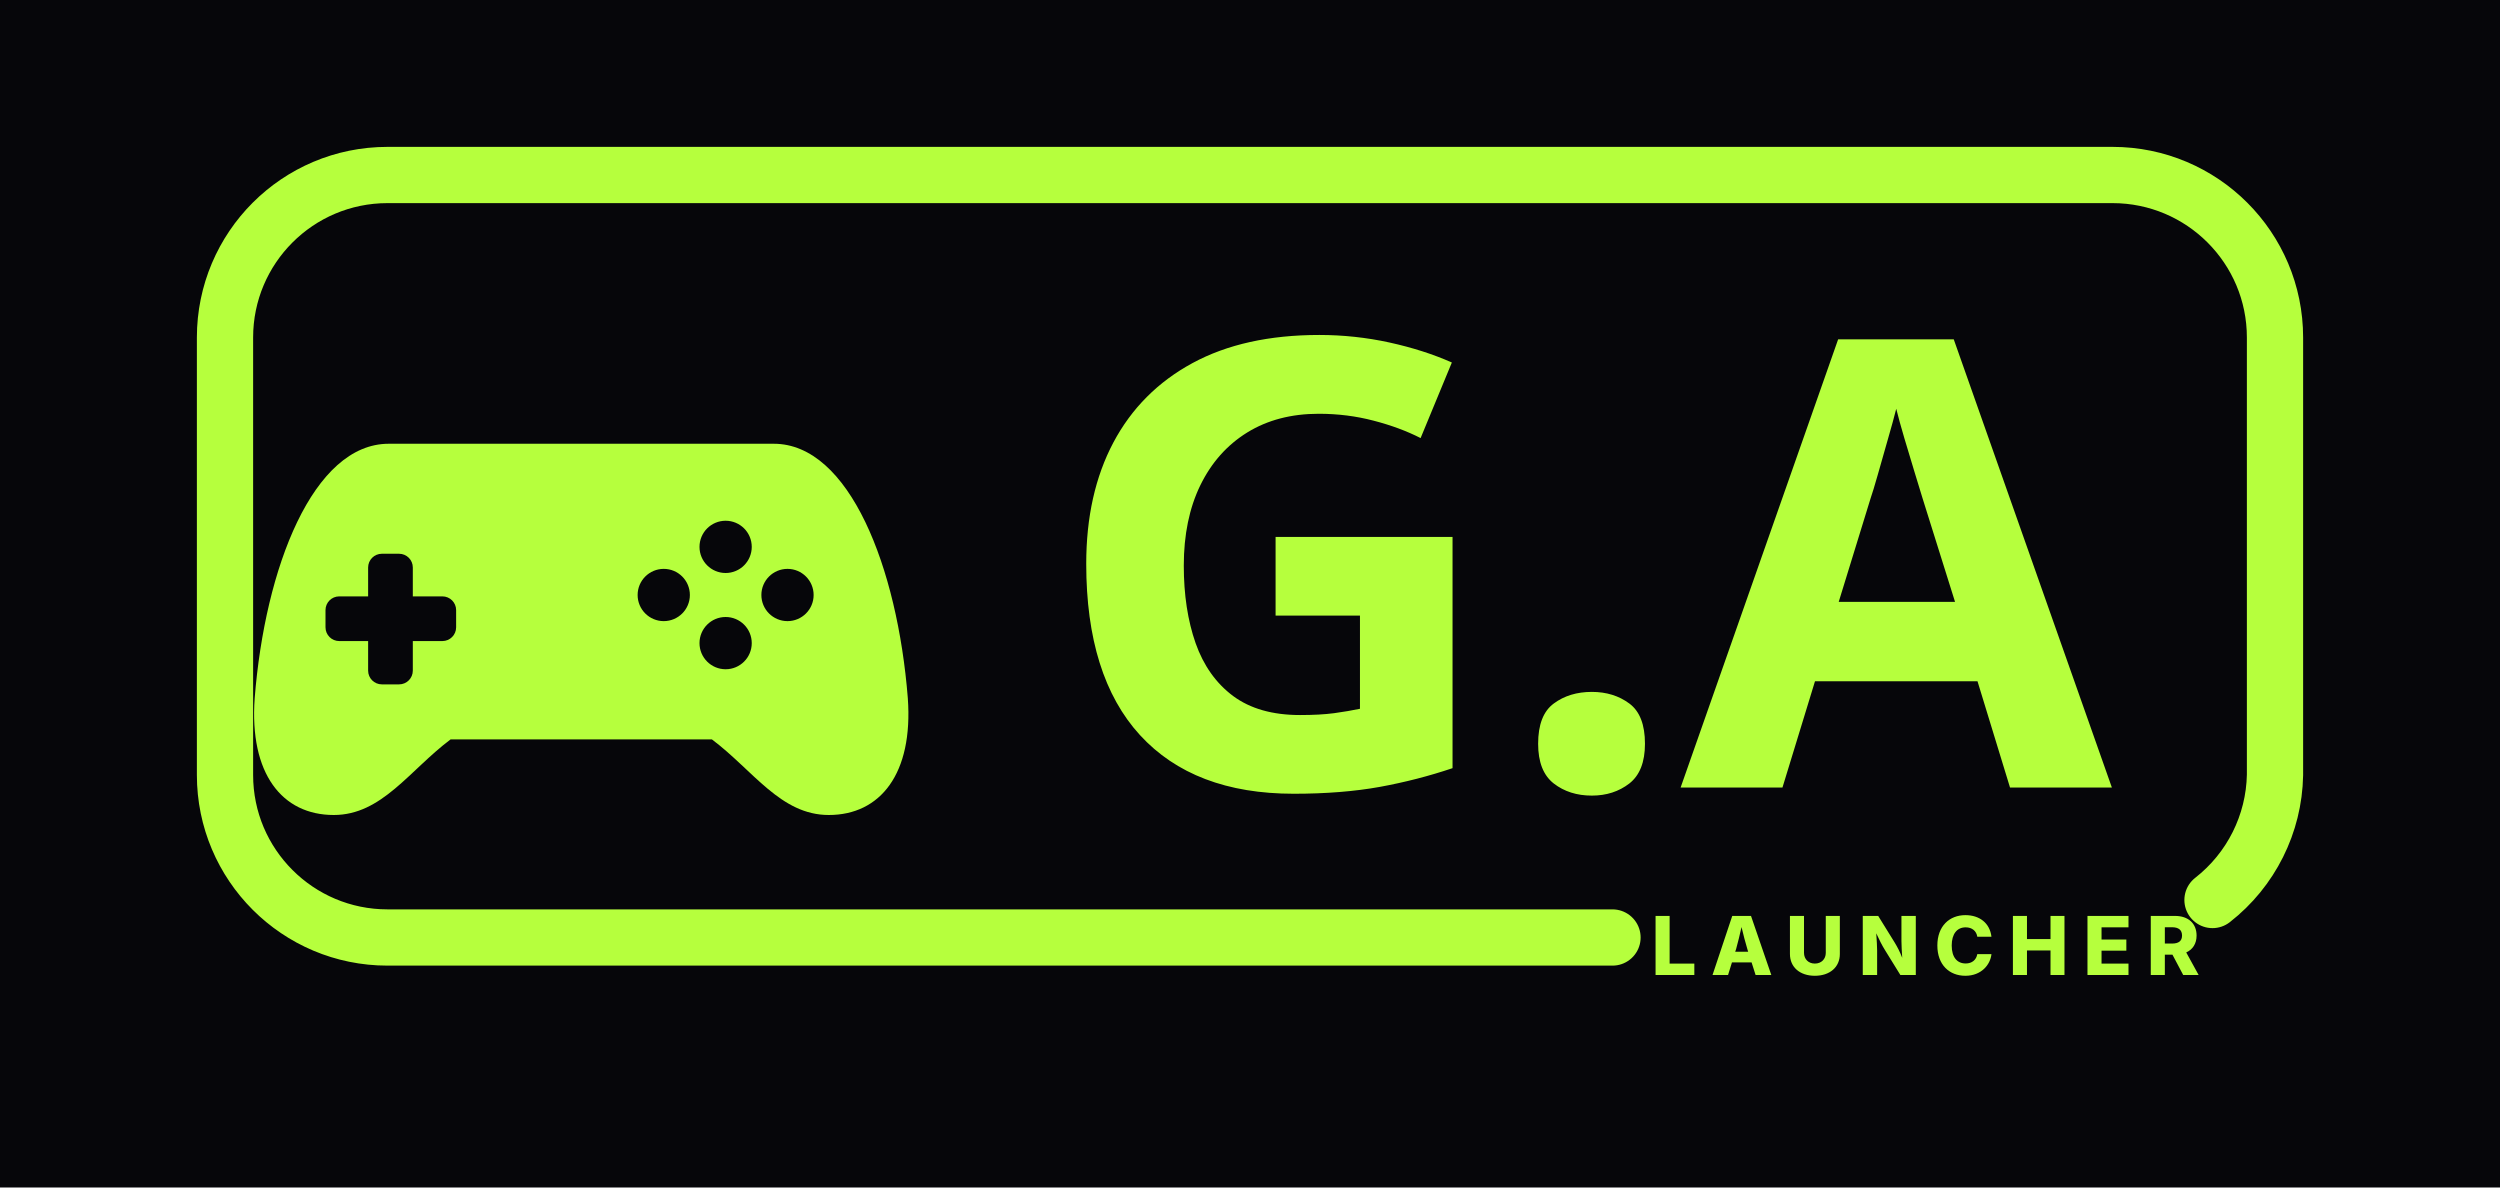
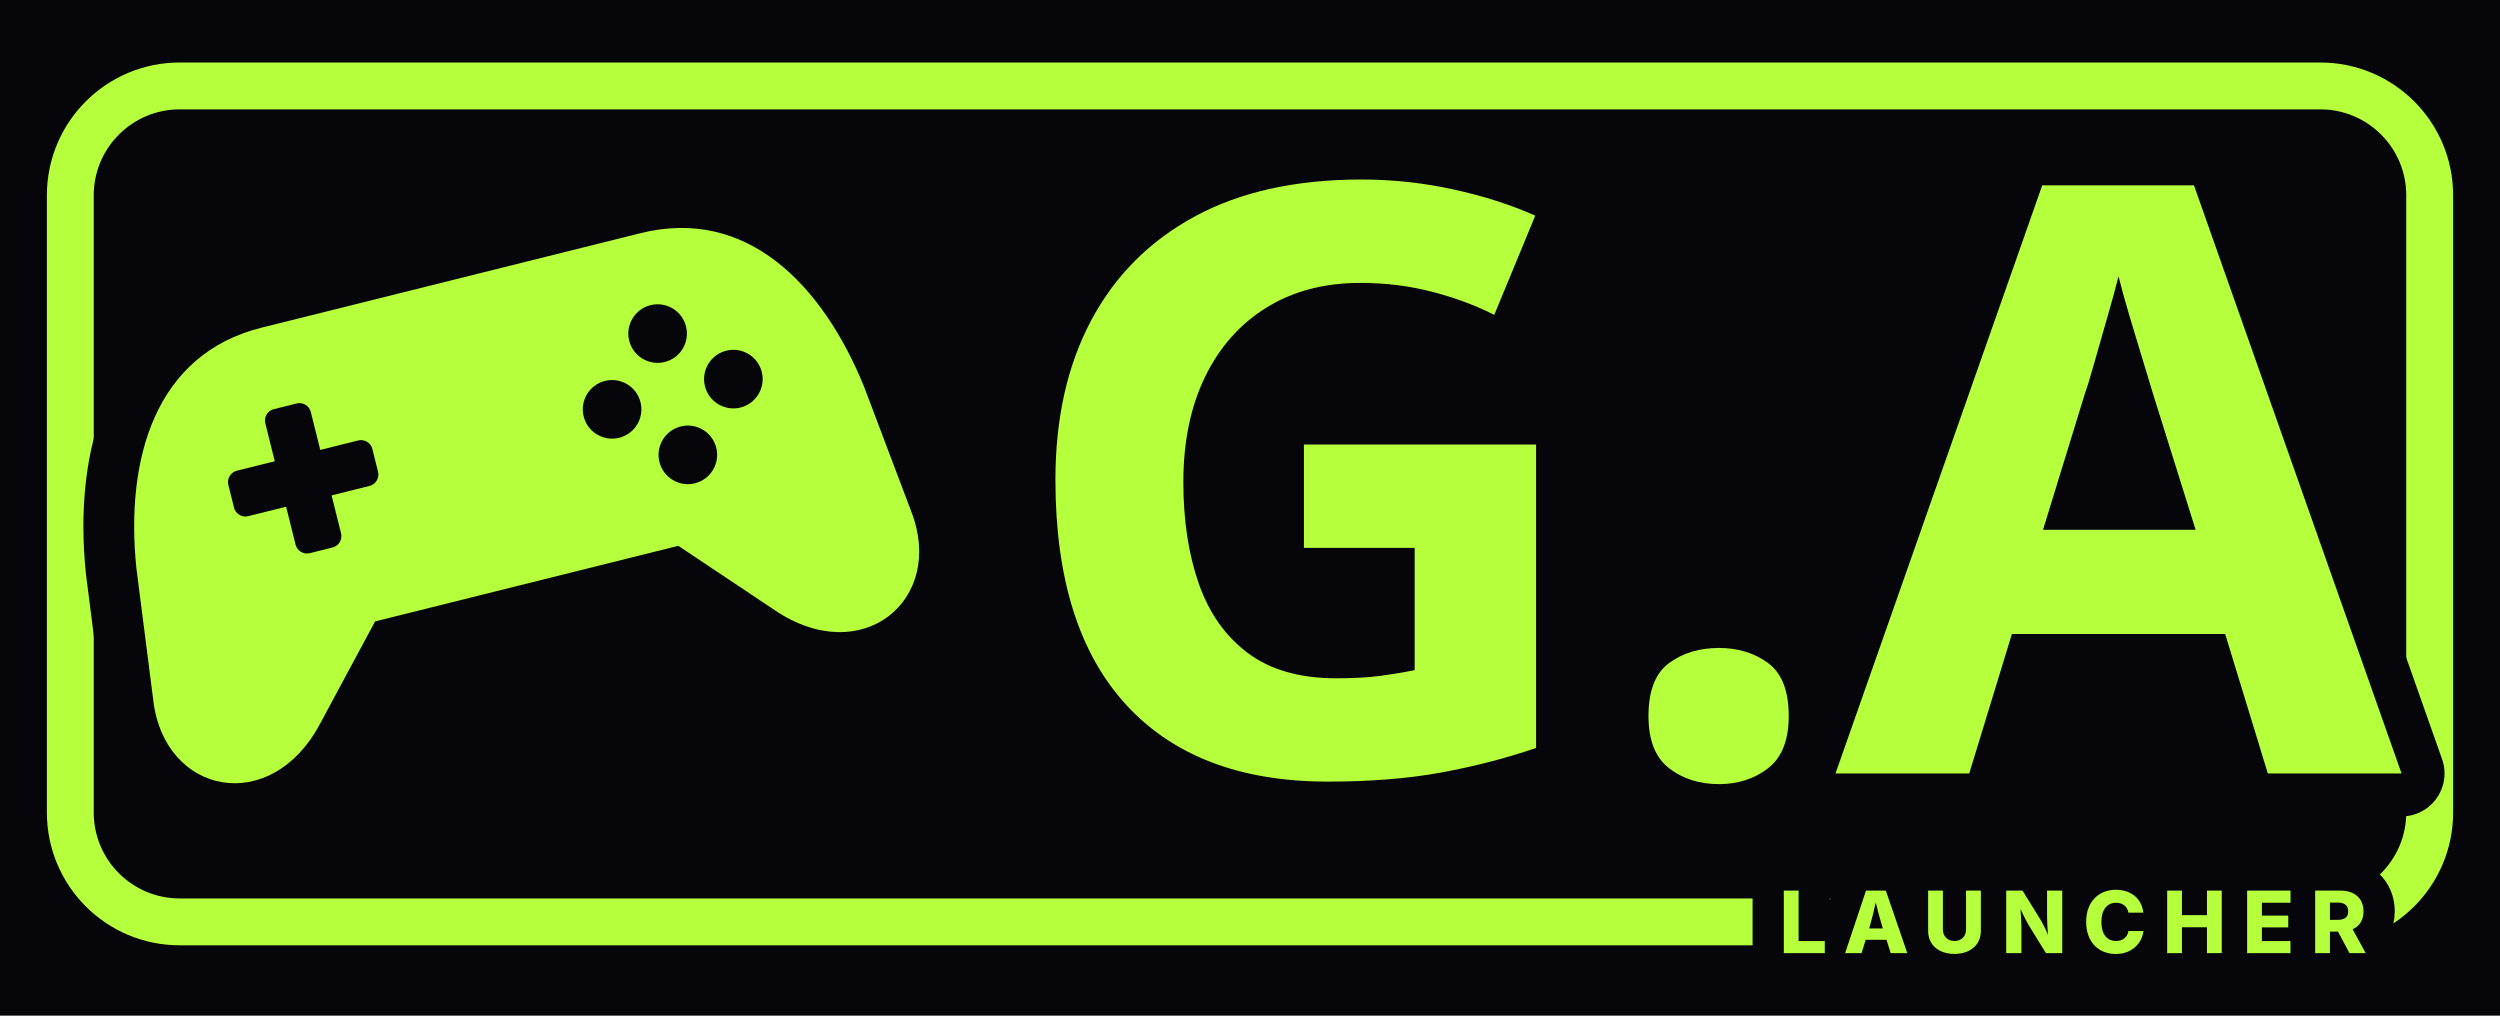
- <svg xmlns="http://www.w3.org/2000/svg" viewBox="0 0 400 190" role="img" aria-label="G.A Launcher">
-   <rect width="400" height="190" fill="#06060A" />
-   <path d="M258 150H62a26 26 0 0 1-26-26V54a26 26 0 0 1 26-26H338a26 26 0 0 1 26 26V124a26 26 0 0 1-10 20" fill="none" stroke="#B6FF3D" stroke-width="9" stroke-linecap="round" />
-   <g transform="translate(38,60) scale(1.1)">
-     <path fill="#B6FF3D" d="M22 10C11 10 4 28 2.5 47 1.7 58 6.5 64 14 64c7 0 11-6.5 17-11h38c6 4.5 10 11 17 11 7.5 0 12.300-6 11.500-17C96 28 89 10 78 10Z" />
-     <g fill="#06060A">
-       <rect x="19" y="26" width="6.500" height="19" rx="2" />
-       <rect x="12.800" y="32.200" width="19" height="6.500" rx="2" />
-       <circle cx="71" cy="25" r="3.800" />
-       <circle cx="80" cy="32" r="3.800" />
-       <circle cx="71" cy="39" r="3.800" />
-       <circle cx="62" cy="32" r="3.800" />
-     </g>
+ <svg xmlns="http://www.w3.org/2000/svg" viewBox="0 0 640 260" role="img" aria-label="Logo G.A">
+   <rect width="640" height="260" fill="#06060A" />
+   <rect x="18" y="22" width="604" height="214" rx="28" fill="none" stroke="#B6FF3D" stroke-width="12" />
+   <g transform="rotate(-14 130 130)">
+     <path d="M80 70 H180 C208 70 222 94 226 122 L230 156 C233 180 208 192 190 172 L170 150 H90 L70 172 C52 192 27 180 30 156 L34 122 C38 94 52 70 80 70 Z" fill="#06060A" stroke="#06060A" stroke-width="26" stroke-linejoin="round" />
+     <path d="M80 70 H180 C208 70 222 94 226 122 L230 156 C233 180 208 192 190 172 L170 150 H90 L70 172 C52 192 27 180 30 156 L34 122 C38 94 52 70 80 70 Z" fill="#B6FF3D" />
+     <rect x="62" y="104" width="38" height="12" rx="3" fill="#06060A" />
+     <rect x="75" y="91" width="12" height="38" rx="3" fill="#06060A" />
+     <circle cx="178" cy="96" r="7.5" fill="#06060A" />
+     <circle cx="194" cy="112" r="7.5" fill="#06060A" />
+     <circle cx="178" cy="128" r="7.5" fill="#06060A" />
+     <circle cx="162" cy="112" r="7.5" fill="#06060A" />
  </g>
-   <text x="168" y="126" font-family="Anton,Impact,'Arial Narrow',sans-serif" font-weight="900" font-size="100" fill="#B6FF3D" textLength="184" lengthAdjust="spacingAndGlyphs">G.A</text>
-   <text x="352" y="156" text-anchor="end" font-family="Inter,Arial,sans-serif" font-weight="800" font-size="13" letter-spacing="2.200" fill="#B6FF3D">LAUNCHER</text>
+   <text x="258" y="198" textLength="330" lengthAdjust="spacingAndGlyphs" font-family="Bricolage Grotesque,Anton,Impact,sans-serif" font-weight="800" font-size="210" fill="#B6FF3D" stroke="#06060A" stroke-width="22" stroke-linejoin="round" paint-order="stroke">G.A</text>
+   <text x="606" y="244" text-anchor="end" font-family="Inter,Arial,sans-serif" font-weight="800" font-size="22" letter-spacing="4" fill="#B6FF3D" stroke="#06060A" stroke-width="16" paint-order="stroke">LAUNCHER</text>
</svg>
